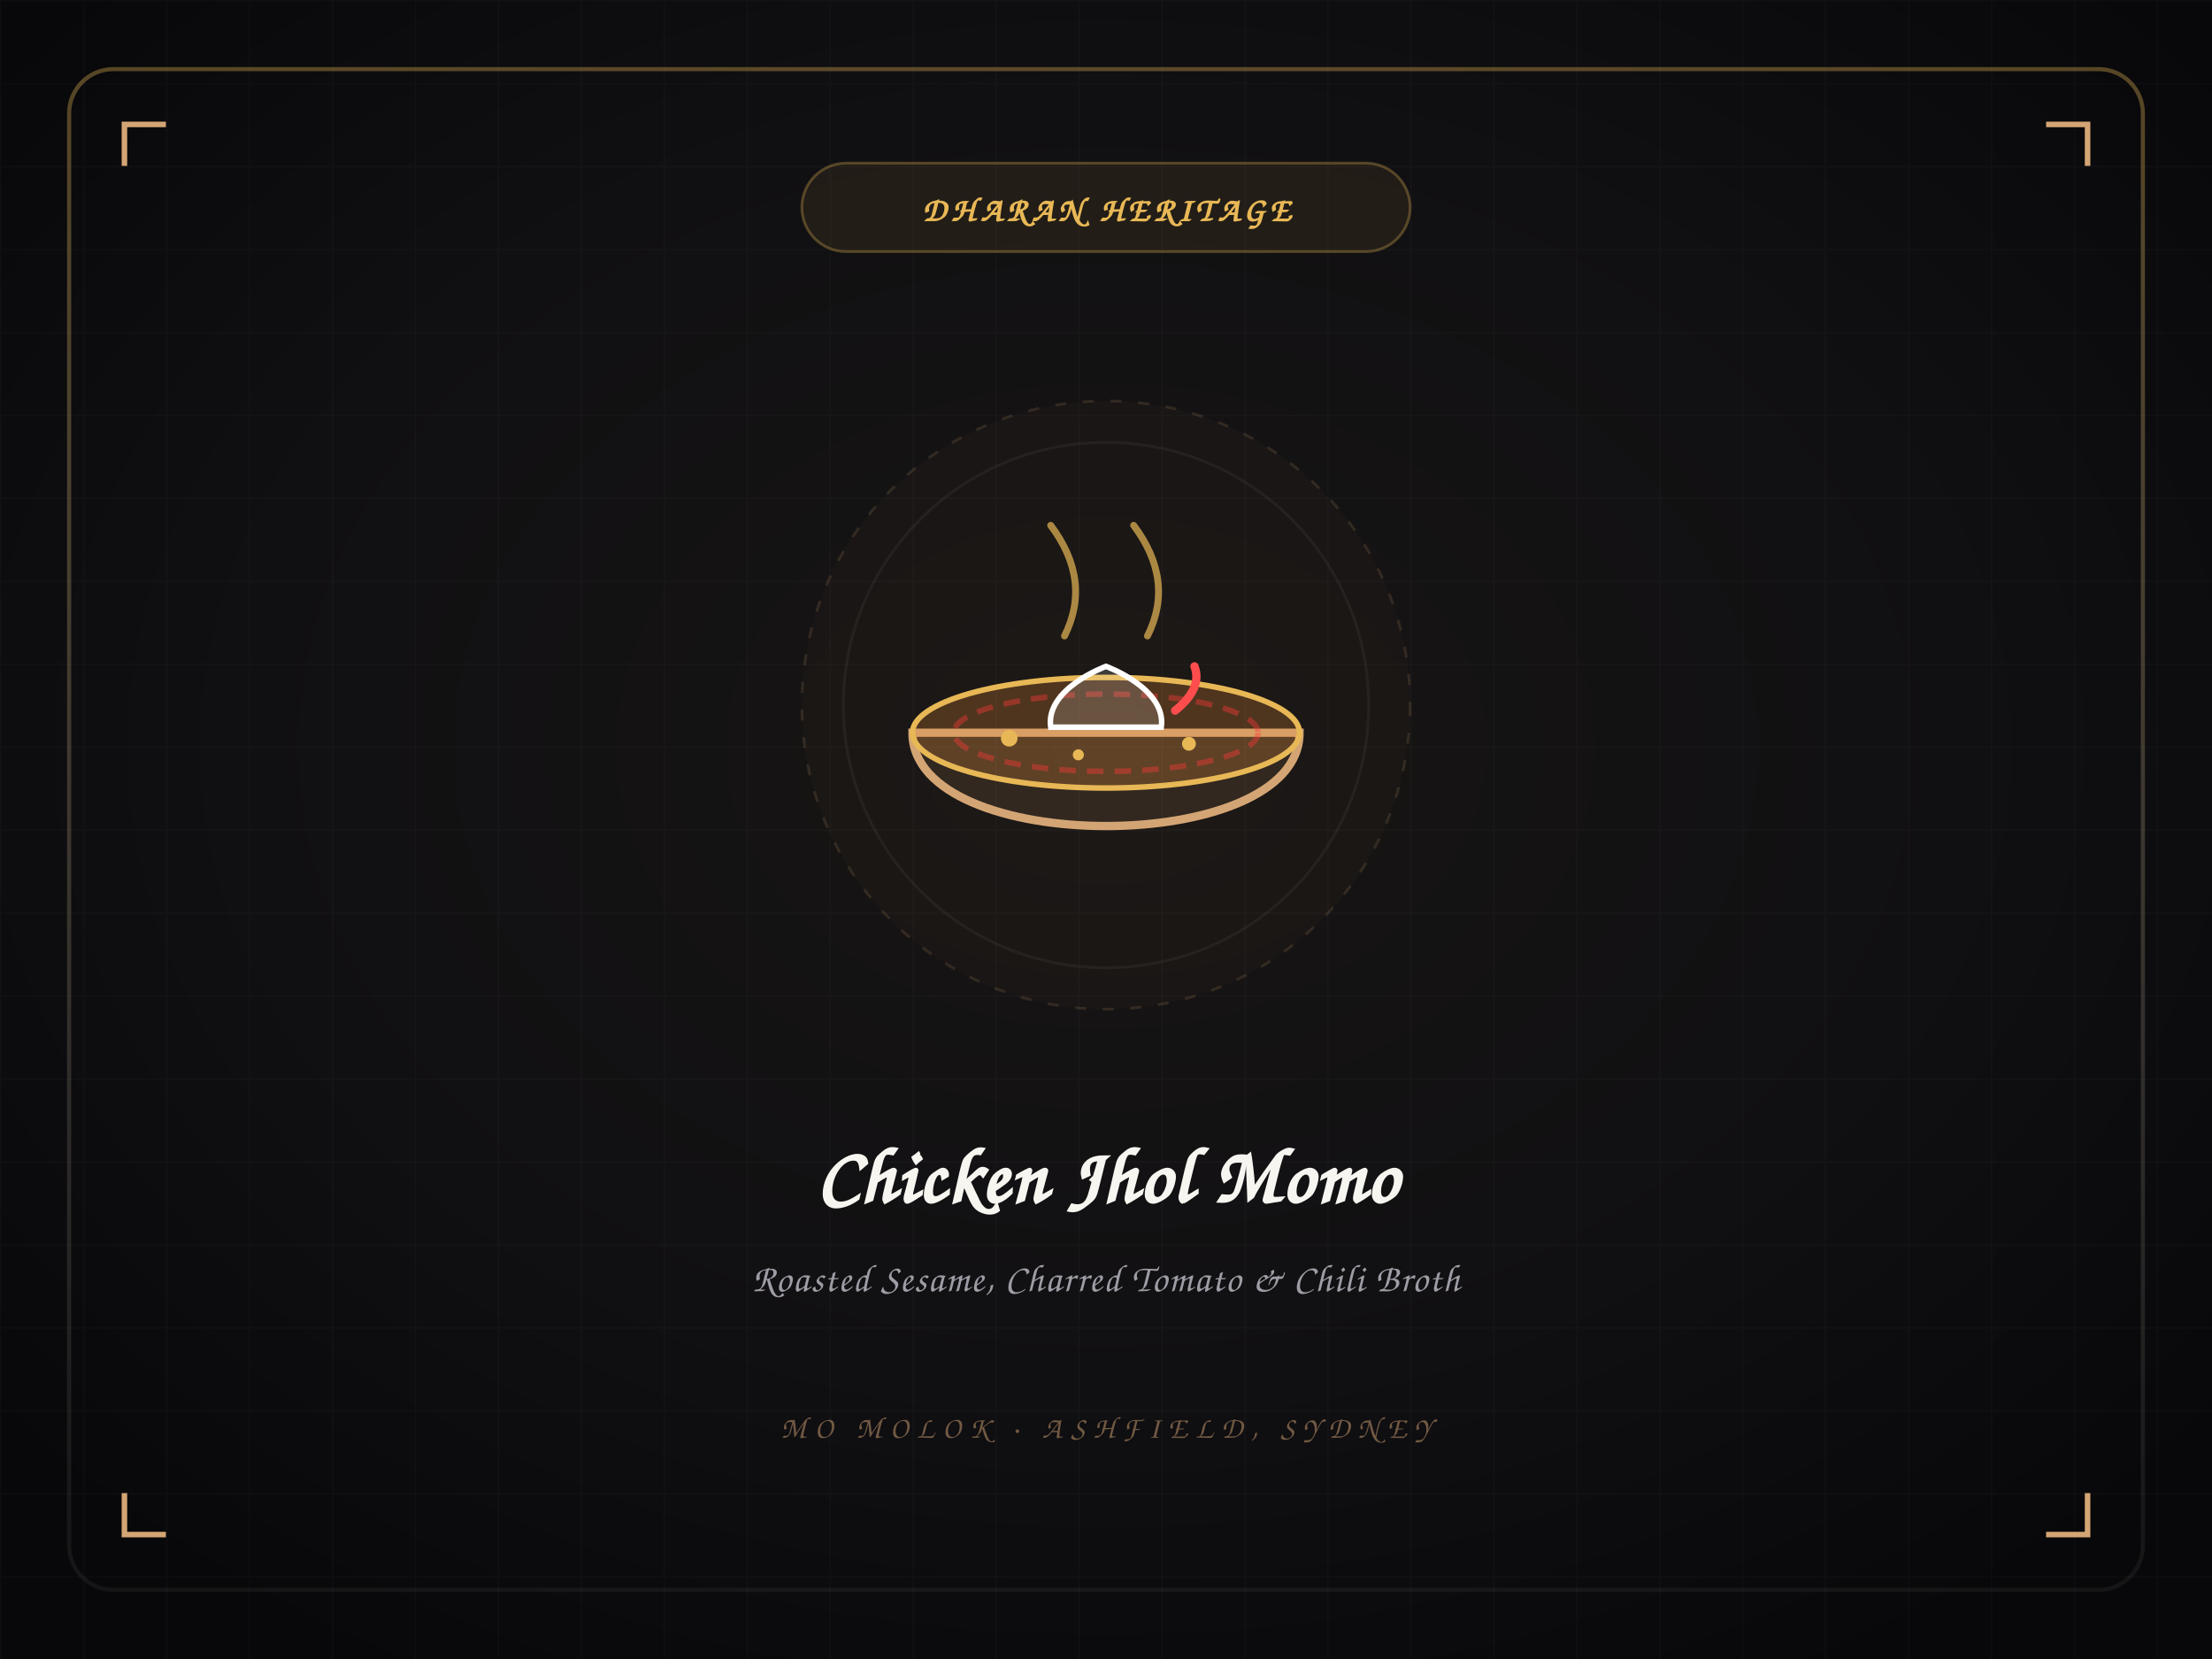
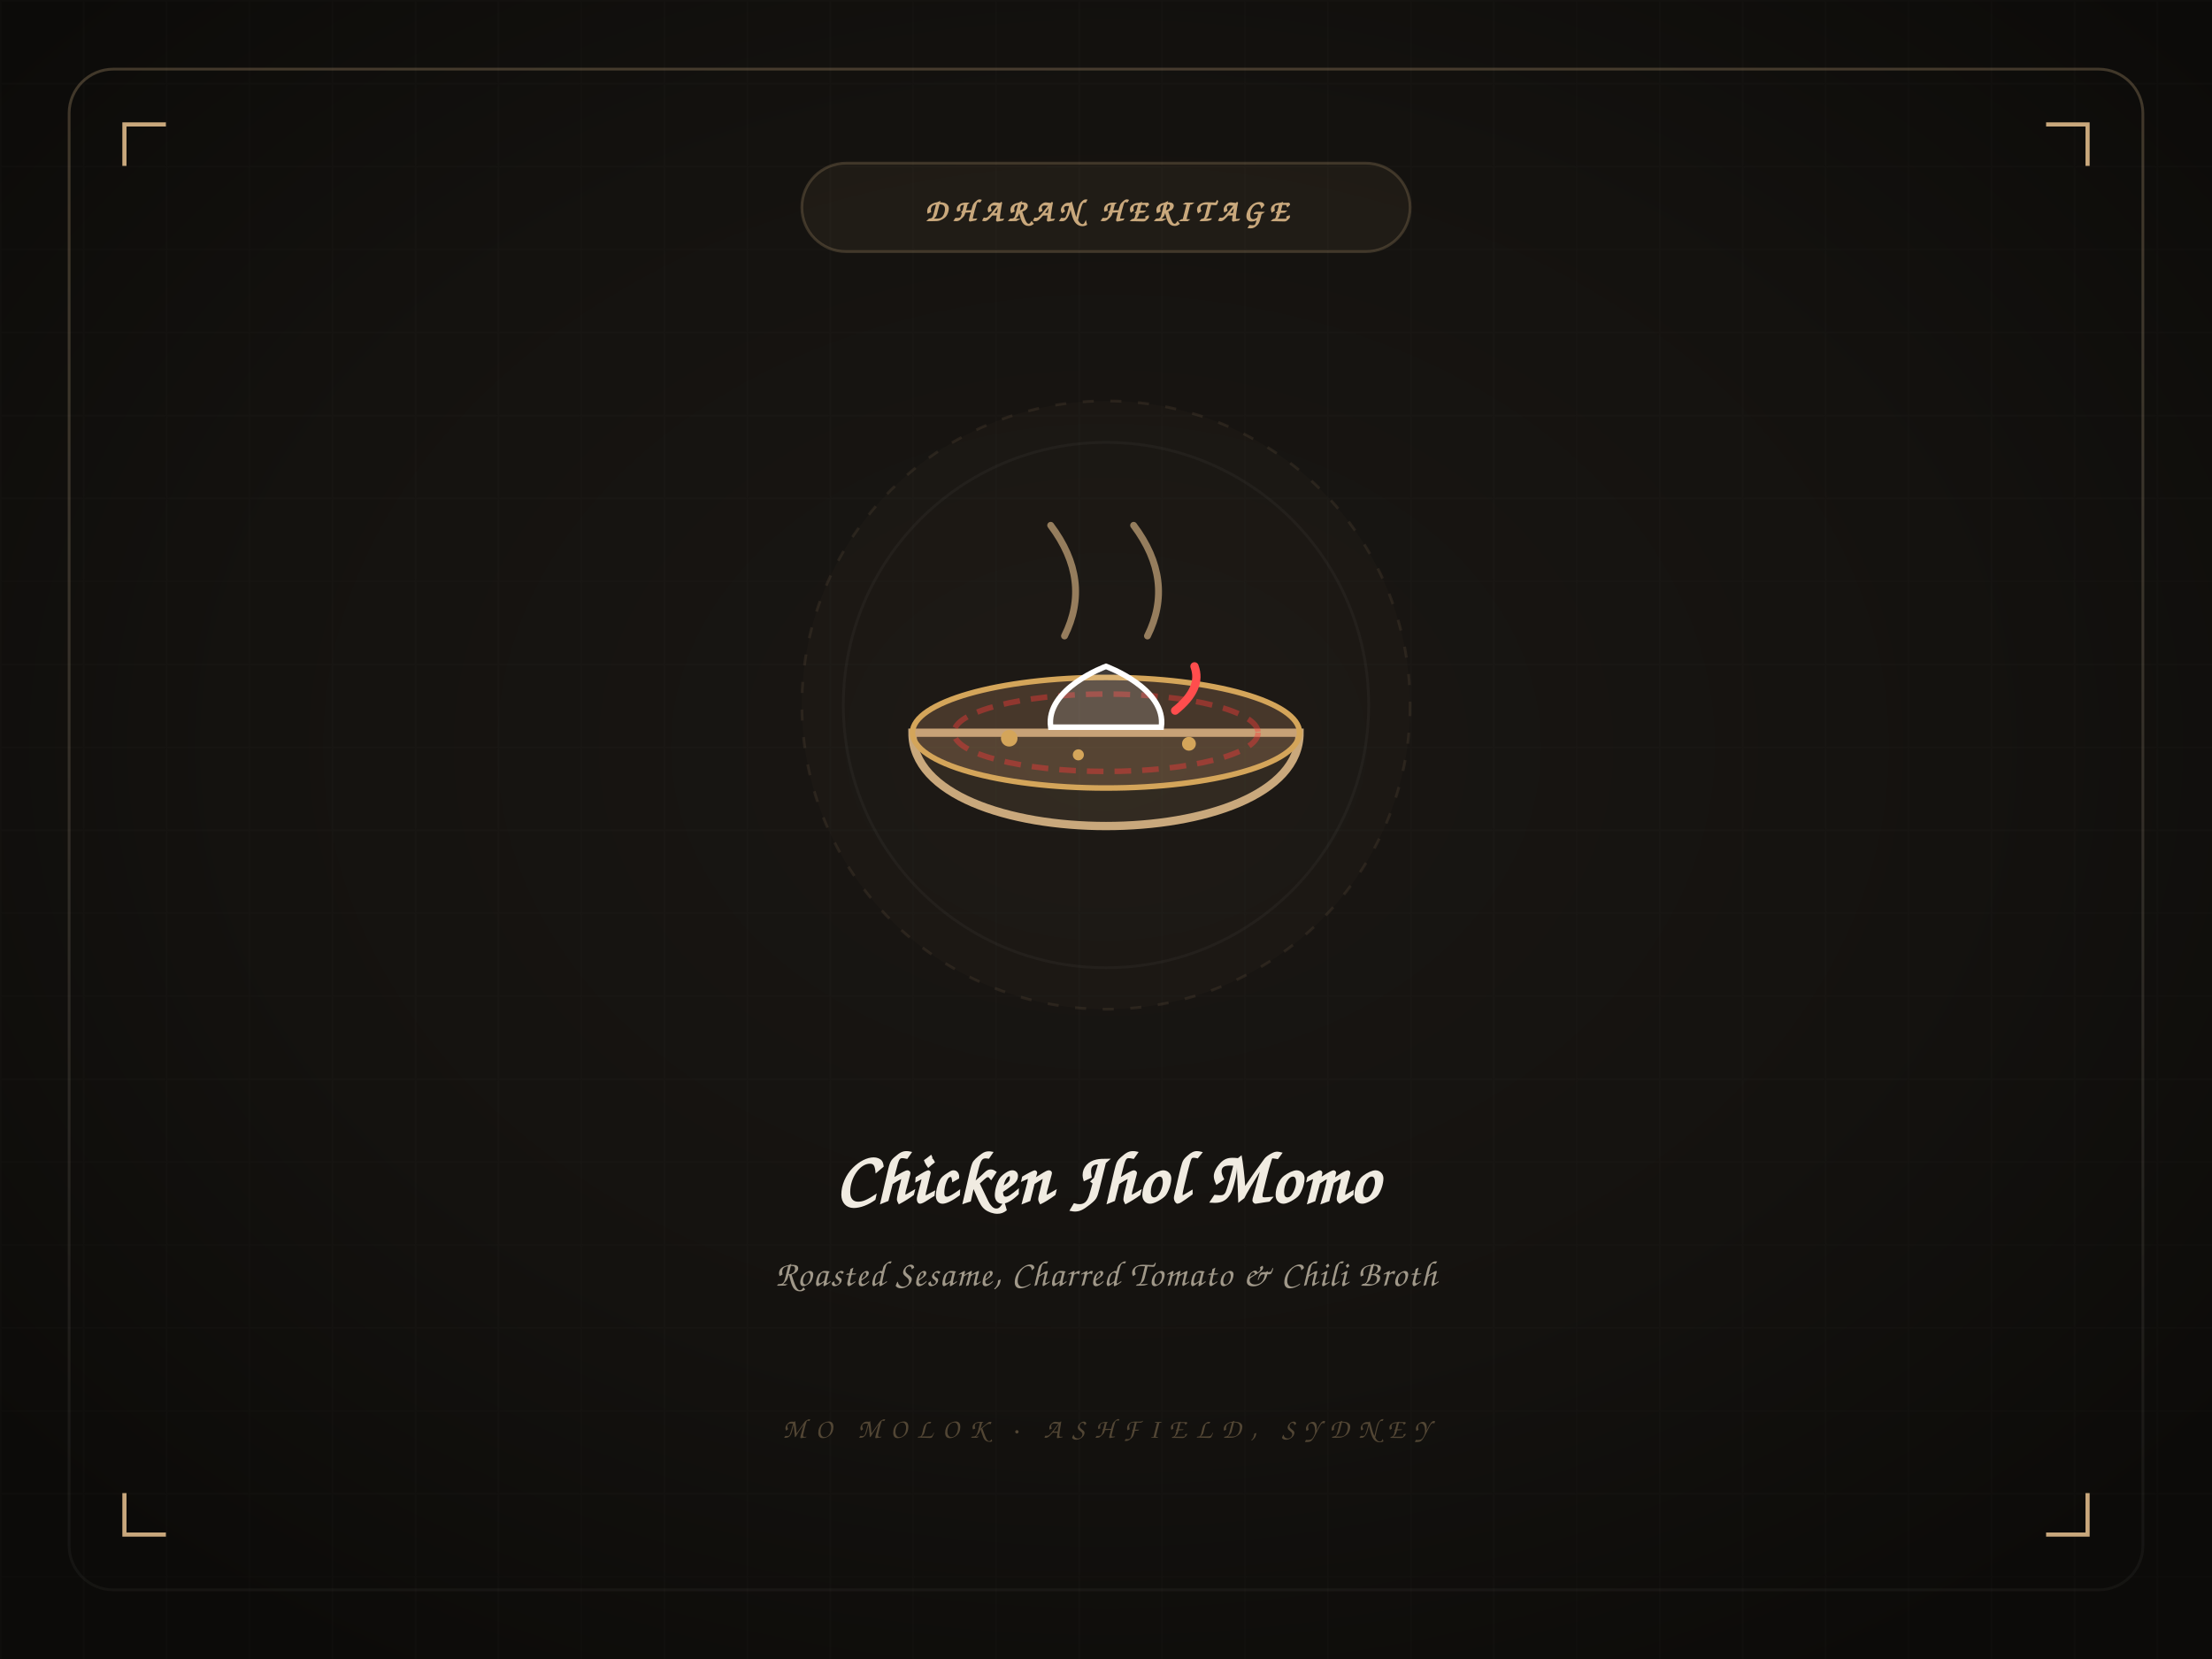
<svg xmlns="http://www.w3.org/2000/svg" viewBox="0 0 800 600" width="100%" height="100%">
  <defs>
    <radialGradient id="bgGlow" cx="50%" cy="45%" r="65%">
-       <stop offset="0%" stop-color="#181614" />
-       <stop offset="60%" stop-color="#100F12" />
-       <stop offset="100%" stop-color="#08080A" />
+       <stop offset="0%" stop-color="#1A1714" />
+       <stop offset="60%" stop-color="#14120F" />
+       <stop offset="100%" stop-color="#0C0B09" />
    </radialGradient>
    <linearGradient id="subtleBorder" x1="0%" y1="0%" x2="0%" y2="100%">
-       <stop offset="0%" stop-color="rgba(232, 184, 86, 0.35)" />
-       <stop offset="100%" stop-color="rgba(255, 255, 255, 0.05)" />
+       <stop offset="0%" stop-color="rgba(201, 168, 124, 0.28)" />
+       <stop offset="100%" stop-color="rgba(240, 235, 225, 0.04)" />
    </linearGradient>
    <pattern id="gridPattern" width="30" height="30" patternUnits="userSpaceOnUse">
-       <path d="M 30 0 L 0 0 0 30" fill="none" stroke="rgba(255, 255, 255, 0.02)" stroke-width="1" />
+       <path d="M 30 0 L 0 0 0 30" fill="none" stroke="rgba(240, 235, 225, 0.015)" stroke-width="1" />
    </pattern>
  </defs>
  <rect width="800" height="600" fill="url(#bgGlow)" />
  <rect width="800" height="600" fill="url(#gridPattern)" />
-   <rect x="25" y="25" width="750" height="550" rx="16" fill="none" stroke="url(#subtleBorder)" stroke-width="1.5" />
-   <path d="M 45 60 L 45 45 L 60 45" fill="none" stroke="#D4A574" stroke-width="2" />
-   <path d="M 755 60 L 755 45 L 740 45" fill="none" stroke="#D4A574" stroke-width="2" />
-   <path d="M 45 540 L 45 555 L 60 555" fill="none" stroke="#D4A574" stroke-width="2" />
-   <path d="M 755 540 L 755 555 L 740 555" fill="none" stroke="#D4A574" stroke-width="2" />
+   <rect x="25" y="25" width="750" height="550" rx="16" fill="none" stroke="url(#subtleBorder)" stroke-width="1" />
+   <path d="M 45 60 L 45 45 L 60 45" fill="none" stroke="#C9A87C" stroke-width="1.5" />
+   <path d="M 755 60 L 755 45 L 740 45" fill="none" stroke="#C9A87C" stroke-width="1.5" />
+   <path d="M 45 540 L 45 555 L 60 555" fill="none" stroke="#C9A87C" stroke-width="1.5" />
+   <path d="M 755 540 L 755 555 L 740 555" fill="none" stroke="#C9A87C" stroke-width="1.5" />
  <g transform="translate(400, 75)">
-     <rect x="-110" y="-16" width="220" height="32" rx="16" fill="rgba(232, 184, 86, 0.08)" stroke="rgba(232, 184, 86, 0.3)" stroke-width="1" />
-     <text x="0" y="5" text-anchor="middle" font-family="'Comic Relief', 'Comic Neue', cursive, sans-serif" font-size="12" font-weight="700" letter-spacing="2" fill="#E8B856">DHARAN HERITAGE</text>
+     <rect x="-110" y="-16" width="220" height="32" rx="16" fill="rgba(201, 168, 124, 0.06)" stroke="rgba(201, 168, 124, 0.22)" stroke-width="1" />
+     <text x="0" y="5" text-anchor="middle" font-family="'Comic Relief', 'Comic Neue', cursive, sans-serif" font-size="11" font-weight="700" letter-spacing="2.5" fill="#C9A87C">DHARAN HERITAGE</text>
  </g>
  <g transform="translate(400, 255)">
-     <circle cx="0" cy="0" r="110" fill="rgba(212, 165, 116, 0.03)" stroke="rgba(212, 165, 116, 0.15)" stroke-width="1" stroke-dasharray="4 6" />
-     <circle cx="0" cy="0" r="95" fill="none" stroke="rgba(255, 255, 255, 0.05)" stroke-width="1" />
-     <path d="M -70 10 C -70 55, 70 55, 70 10 C 70 10, -70 10, -70 10 Z" fill="rgba(212, 165, 116, 0.12)" stroke="#D4A574" stroke-width="3" />
-     <ellipse cx="0" cy="10" rx="70" ry="20" fill="rgba(232, 140, 56, 0.25)" stroke="#E8B856" stroke-width="2" />
+     <circle cx="0" cy="0" r="110" fill="rgba(201, 168, 124, 0.02)" stroke="rgba(201, 168, 124, 0.10)" stroke-width="1" stroke-dasharray="4 6" />
+     <circle cx="0" cy="0" r="95" fill="none" stroke="rgba(240, 235, 225, 0.04)" stroke-width="1" />
+     <path d="M -70 10 C -70 55, 70 55, 70 10 C 70 10, -70 10, -70 10 Z" fill="rgba(201, 168, 124, 0.12)" stroke="#C9A87C" stroke-width="3" />
+     <ellipse cx="0" cy="10" rx="70" ry="20" fill="rgba(196, 145, 107, 0.25)" stroke="#D4A55A" stroke-width="2" />
    <ellipse cx="0" cy="10" rx="55" ry="14" fill="none" stroke="rgba(255, 56, 56, 0.4)" stroke-width="2" stroke-dasharray="6 4" />
    <path d="M -20 8 C -22 -6, 0 -14, 0 -14 C 0 -14, 22 -6, 20 8 Z" fill="rgba(255, 255, 255, 0.15)" stroke="#FFFFFF" stroke-width="2" />
-     <circle cx="-35" cy="12" r="3" fill="#E8B856" />
-     <circle cx="30" cy="14" r="2.5" fill="#E8B856" />
-     <circle cx="-10" cy="18" r="2" fill="#E8B856" />
+     <circle cx="-35" cy="12" r="3" fill="#D4A55A" />
+     <circle cx="30" cy="14" r="2.5" fill="#D4A55A" />
+     <circle cx="-10" cy="18" r="2" fill="#D4A55A" />
    <path d="M 25 2 Q 35 -6, 32 -14" fill="none" stroke="#FF4D4D" stroke-width="3" stroke-linecap="round" />
-     <path d="M -15 -25 Q -5 -45, -20 -65" fill="none" stroke="rgba(232, 184, 86, 0.7)" stroke-width="2.5" stroke-linecap="round" />
-     <path d="M 15 -25 Q 25 -45, 10 -65" fill="none" stroke="rgba(232, 184, 86, 0.7)" stroke-width="2.5" stroke-linecap="round" />
+     <path d="M -15 -25 Q -5 -45, -20 -65" fill="none" stroke="rgba(201, 168, 124, 0.7)" stroke-width="2.5" stroke-linecap="round" />
+     <path d="M 15 -25 Q 25 -45, 10 -65" fill="none" stroke="rgba(201, 168, 124, 0.7)" stroke-width="2.5" stroke-linecap="round" />
  </g>
  <g transform="translate(400, 435)">
-     <text x="0" y="0" text-anchor="middle" font-family="'Comic Relief', 'Comic Neue', cursive, sans-serif" font-size="28" font-weight="700" fill="#F7F5F0" letter-spacing="1">Chicken Jhol Momo</text>
-     <text x="0" y="32" text-anchor="middle" font-family="'Comic Relief', 'Comic Neue', cursive, sans-serif" font-size="14" font-weight="400" fill="#9E9CA4" letter-spacing="0.5">Roasted Sesame, Charred Tomato &amp; Chili Broth</text>
+     <text x="0" y="0" text-anchor="middle" font-family="'Comic Relief', 'Comic Neue', cursive, sans-serif" font-size="26" font-weight="700" fill="#F0EBE1" letter-spacing="1">Chicken Jhol Momo</text>
+     <text x="0" y="30" text-anchor="middle" font-family="'Comic Relief', 'Comic Neue', cursive, sans-serif" font-size="13" font-weight="400" fill="#A09889" letter-spacing="0.5">Roasted Sesame, Charred Tomato &amp; Chili Broth</text>
  </g>
  <g transform="translate(400, 520)">
-     <text x="0" y="0" text-anchor="middle" font-family="'Comic Relief', 'Comic Neue', cursive, sans-serif" font-size="11" font-weight="600" fill="rgba(212, 165, 116, 0.5)" letter-spacing="3">MO MOLOK · ASHFIELD, SYDNEY</text>
+     <text x="0" y="0" text-anchor="middle" font-family="'Comic Relief', 'Comic Neue', cursive, sans-serif" font-size="10" font-weight="600" fill="rgba(201, 168, 124, 0.35)" letter-spacing="3.5">MO MOLOK · ASHFIELD, SYDNEY</text>
  </g>
</svg>
